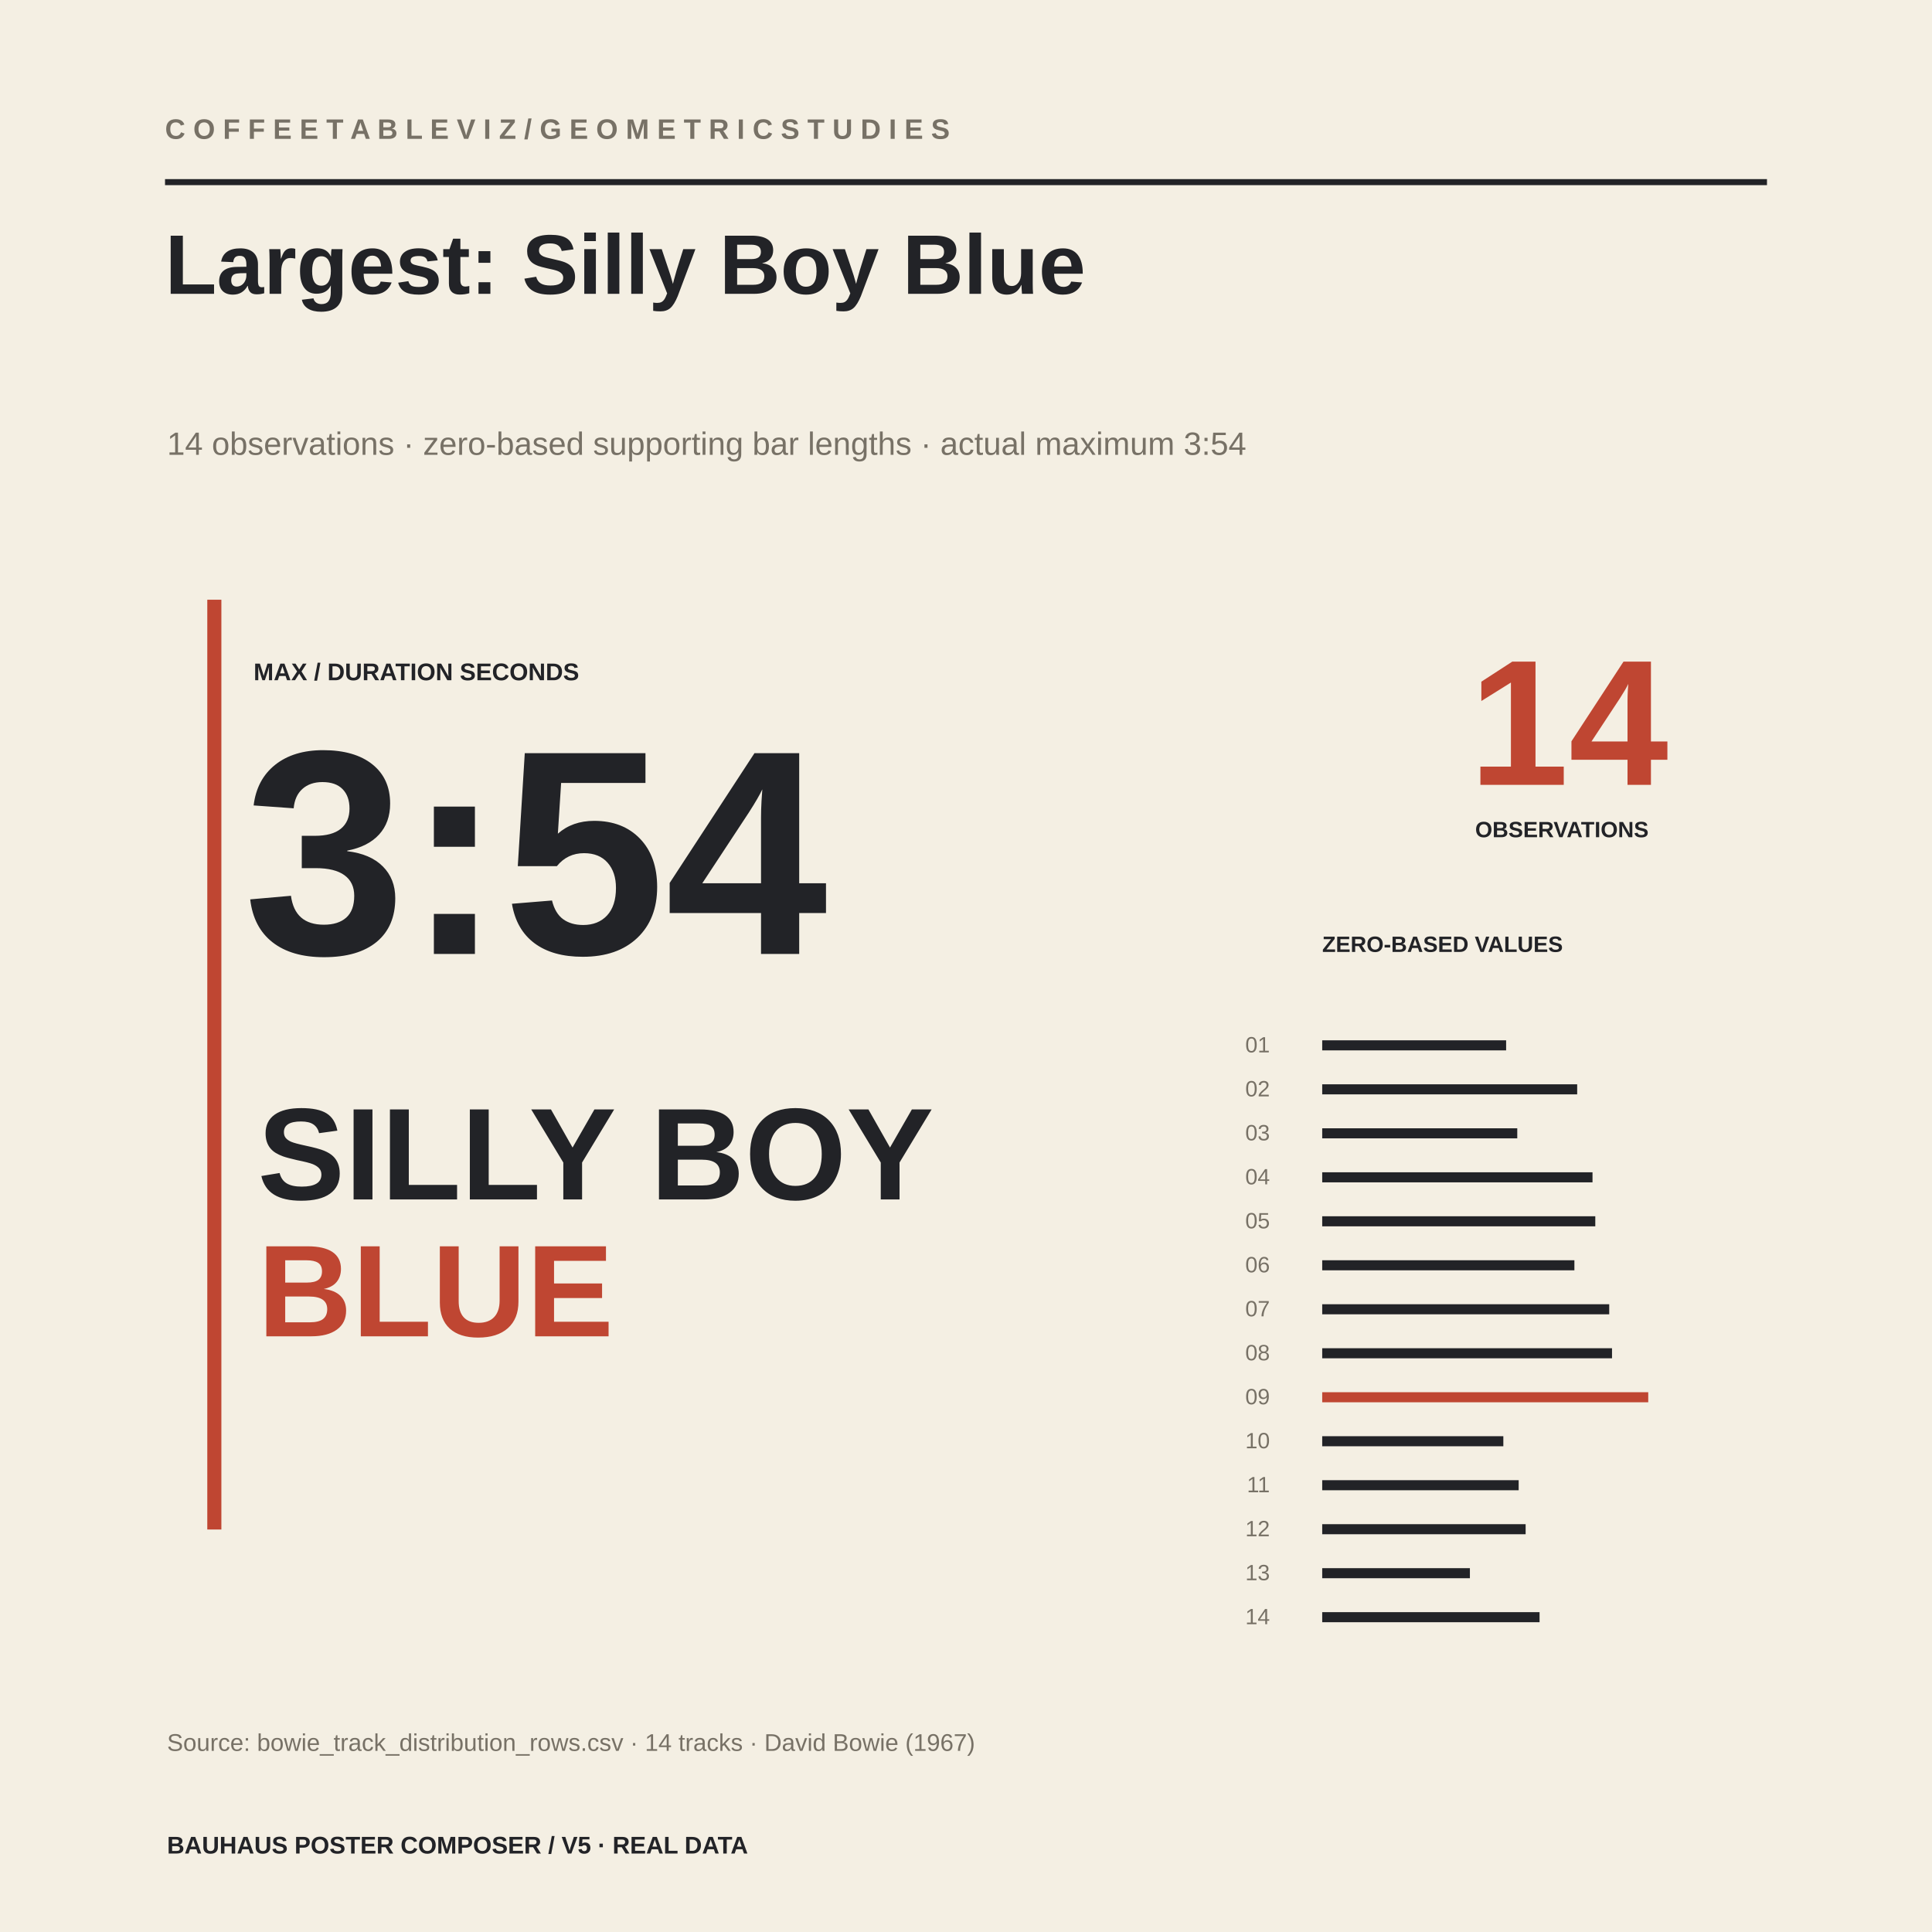
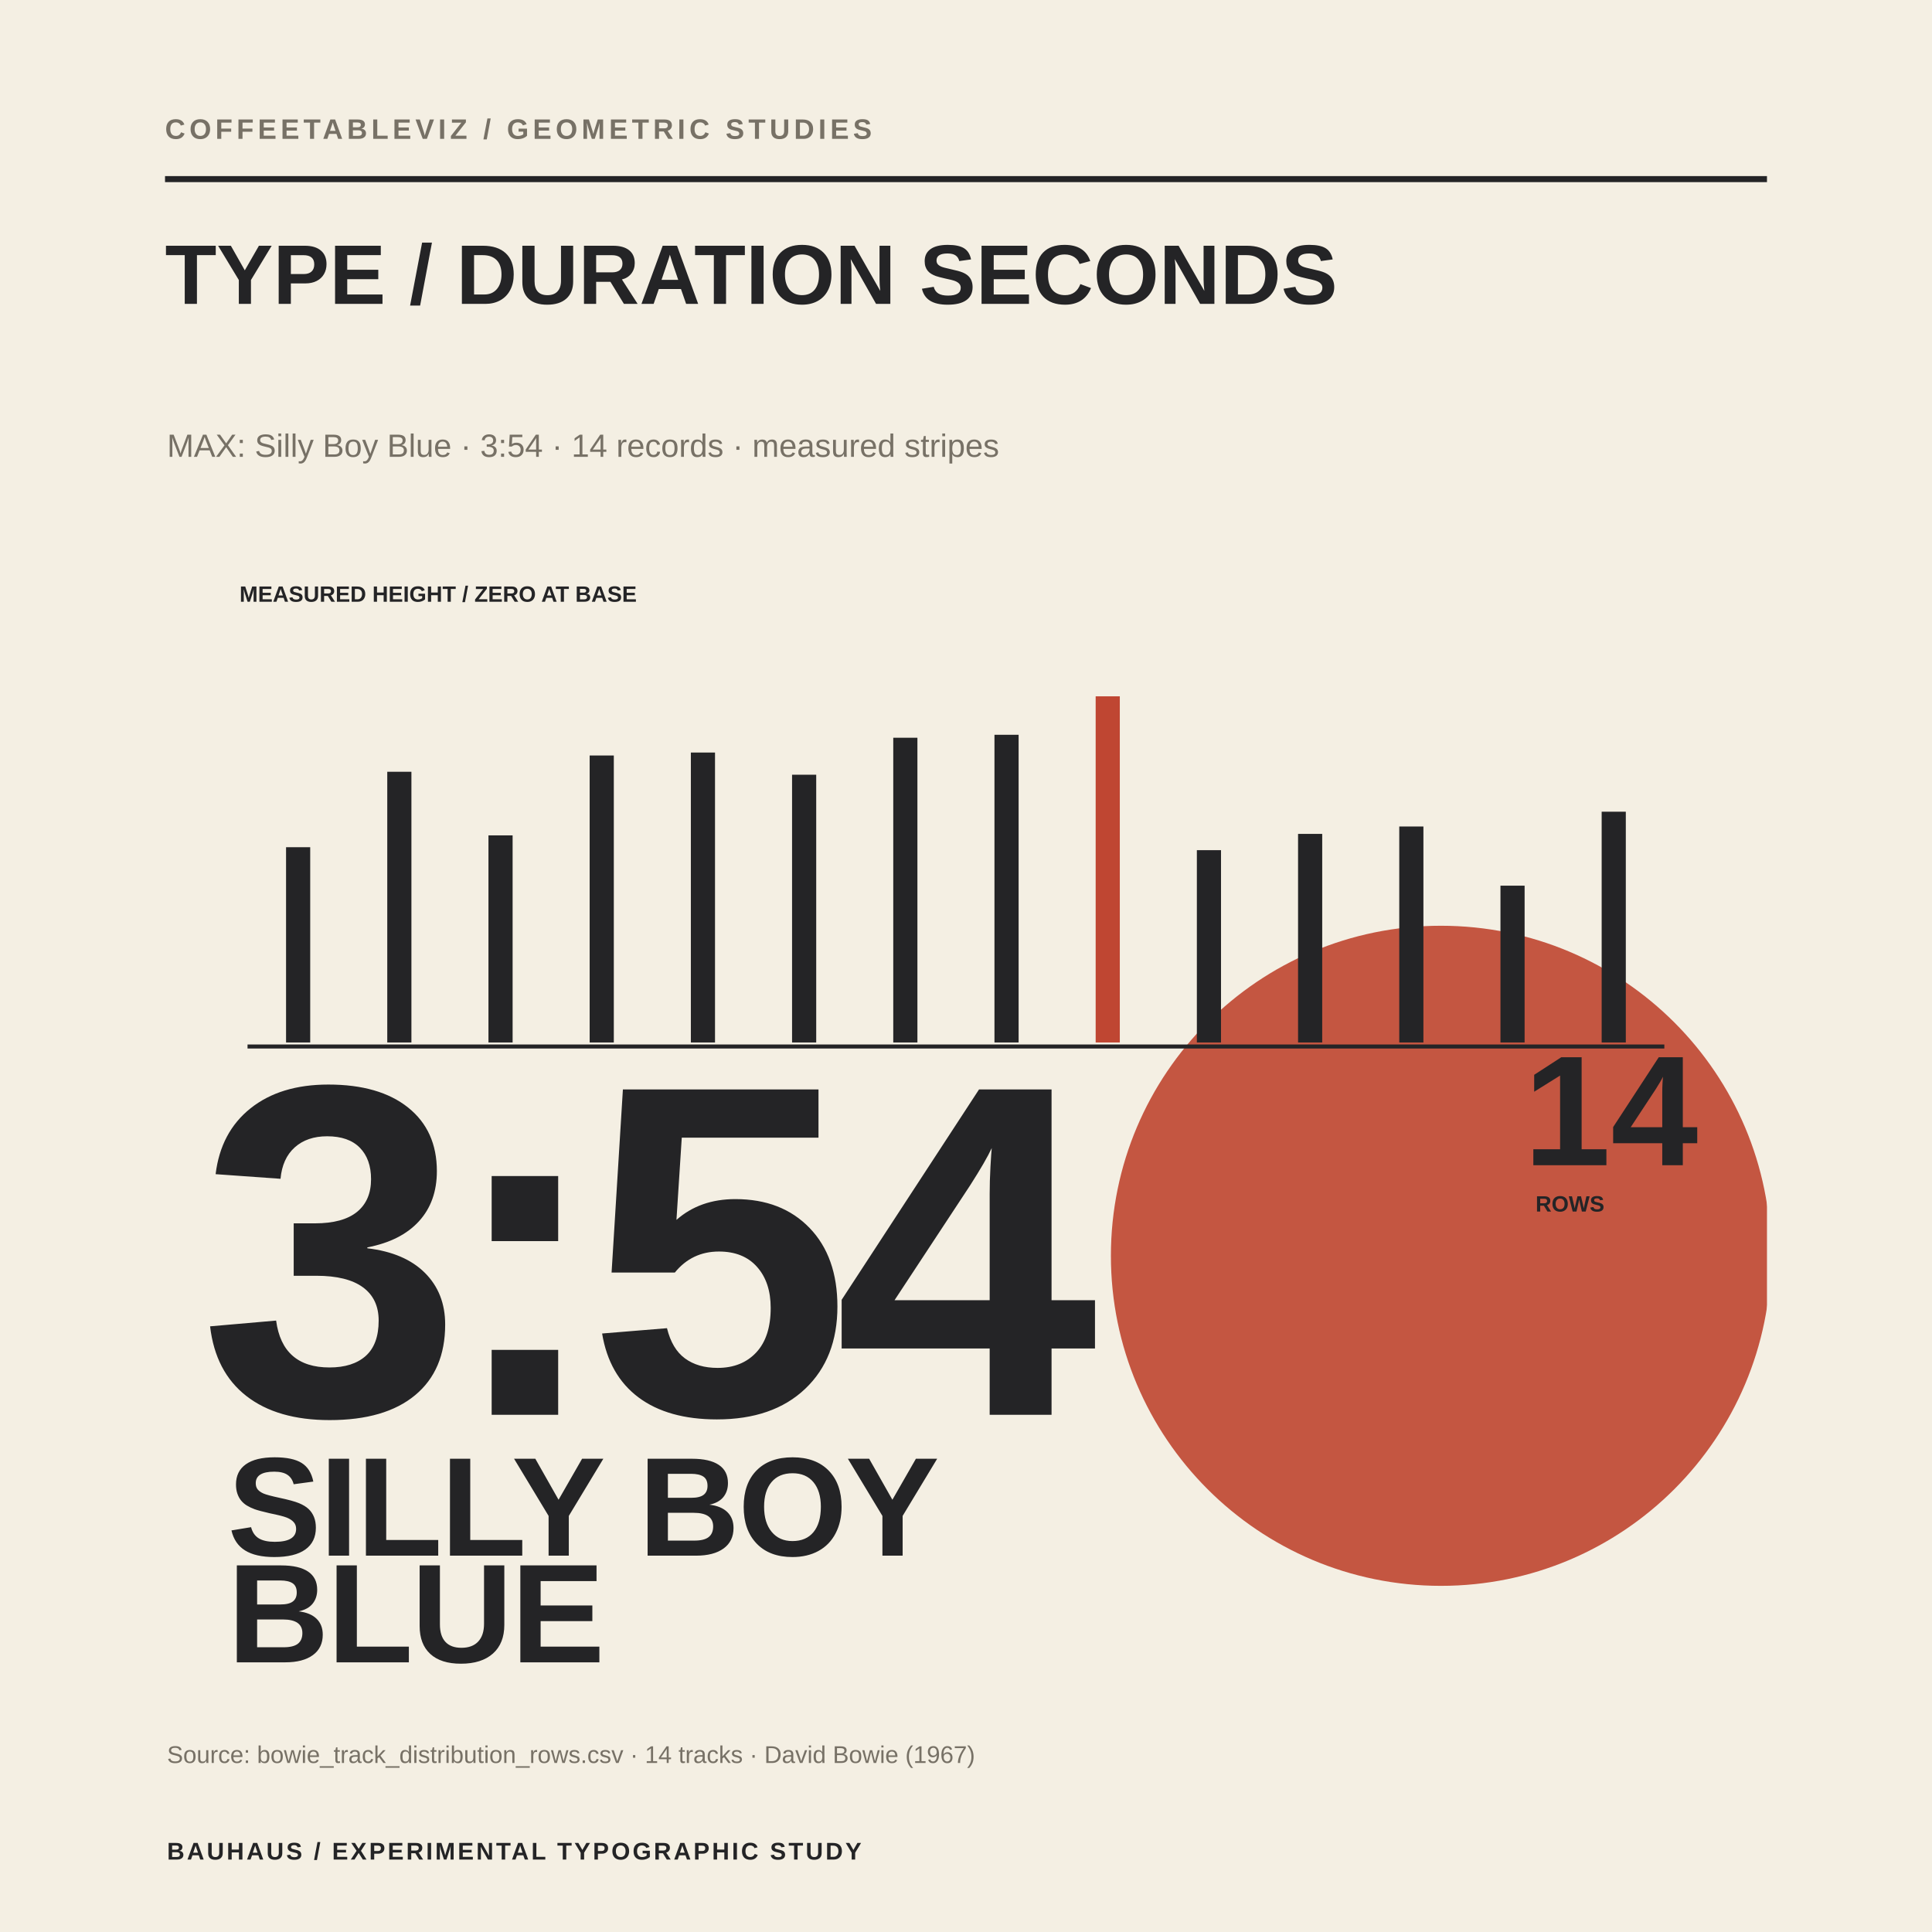
<svg xmlns="http://www.w3.org/2000/svg" width="960" height="960" viewBox="0 0 960 960">
-   <rect x="0.000" y="0.000" width="960.000" height="960.000" fill="#f4efe3" />
-   <text x="82.00" y="69.00" font-family="Arial,sans-serif" font-weight="700" font-size="14" fill="#777166">C O F F E E T A B L E V I Z / G E O M E T R I C S T U D I E S</text>
-   <rect x="82.000" y="89.000" width="796.000" height="3.000" fill="#222327" />
-   <text x="82.00" y="146.00" font-family="Arial,sans-serif" font-weight="700" font-size="42" fill="#222327">Largest: Silly Boy Blue</text>
-   <text x="83.00" y="226.00" font-family="Arial,sans-serif" font-weight="400" font-size="16" fill="#777166">14 observations · zero-based supporting bar lengths · actual maximum 3:54</text>
-   <text x="83.00" y="870.00" font-family="Arial,sans-serif" font-weight="400" font-size="12" fill="#777166">Source: bowie_track_distribution_rows.csv · 14 tracks · David Bowie (1967)</text>
-   <text x="83.00" y="921.00" font-family="Arial,sans-serif" font-weight="700" font-size="12" fill="#222327">BAUHAUS POSTER COMPOSER / V5  ·  REAL DATA</text>
-   <rect x="103.000" y="298.000" width="7.000" height="462.000" fill="#bf4632" />
-   <text x="126.00" y="338.00" font-family="Arial,sans-serif" font-weight="700" font-size="12" fill="#222327">MAX / DURATION SECONDS</text>
-   <text x="121.00" y="474.00" font-family="Arial,sans-serif" font-weight="700" font-size="145" fill="#222327">3:54</text>
-   <text x="128.00" y="596.00" font-family="Arial,sans-serif" font-weight="700" font-size="65" fill="#222327">SILLY BOY</text>
-   <text x="128.00" y="664.00" font-family="Arial,sans-serif" font-weight="700" font-size="65" fill="#bf4632">BLUE</text>
-   <text x="730.00" y="390.00" font-family="Arial,sans-serif" font-weight="700" font-size="89" fill="#bf4632">14</text>
-   <text x="733.00" y="416.00" font-family="Arial,sans-serif" font-weight="700" font-size="11" fill="#222327">OBSERVATIONS</text>
-   <text x="657.00" y="473.00" font-family="Arial,sans-serif" font-weight="700" font-size="11" fill="#222327">ZERO-BASED VALUES</text>
-   <rect x="657.000" y="516.929" width="91.385" height="5.000" fill="#222327" />
-   <text x="631.00" y="522.93" font-family="Arial,sans-serif" font-weight="400" font-size="11" fill="#777166" text-anchor="end">01</text>
-   <rect x="657.000" y="538.786" width="126.692" height="5.000" fill="#222327" />
-   <text x="631.00" y="544.79" font-family="Arial,sans-serif" font-weight="400" font-size="11" fill="#777166" text-anchor="end">02</text>
-   <rect x="657.000" y="560.643" width="96.923" height="5.000" fill="#222327" />
-   <text x="631.00" y="566.64" font-family="Arial,sans-serif" font-weight="400" font-size="11" fill="#777166" text-anchor="end">03</text>
-   <rect x="657.000" y="582.500" width="134.308" height="5.000" fill="#222327" />
-   <text x="631.00" y="588.50" font-family="Arial,sans-serif" font-weight="400" font-size="11" fill="#777166" text-anchor="end">04</text>
-   <rect x="657.000" y="604.357" width="135.692" height="5.000" fill="#222327" />
-   <text x="631.00" y="610.36" font-family="Arial,sans-serif" font-weight="400" font-size="11" fill="#777166" text-anchor="end">05</text>
-   <rect x="657.000" y="626.214" width="125.308" height="5.000" fill="#222327" />
-   <text x="631.00" y="632.21" font-family="Arial,sans-serif" font-weight="400" font-size="11" fill="#777166" text-anchor="end">06</text>
-   <rect x="657.000" y="648.071" width="142.615" height="5.000" fill="#222327" />
-   <text x="631.00" y="654.07" font-family="Arial,sans-serif" font-weight="400" font-size="11" fill="#777166" text-anchor="end">07</text>
-   <rect x="657.000" y="669.929" width="144.000" height="5.000" fill="#222327" />
-   <text x="631.00" y="675.93" font-family="Arial,sans-serif" font-weight="400" font-size="11" fill="#777166" text-anchor="end">08</text>
-   <rect x="657.000" y="691.786" width="162.000" height="5.000" fill="#bf4632" />
-   <text x="631.00" y="697.79" font-family="Arial,sans-serif" font-weight="400" font-size="11" fill="#777166" text-anchor="end">09</text>
-   <rect x="657.000" y="713.643" width="90.000" height="5.000" fill="#222327" />
-   <text x="631.00" y="719.64" font-family="Arial,sans-serif" font-weight="400" font-size="11" fill="#777166" text-anchor="end">10</text>
-   <rect x="657.000" y="735.500" width="97.615" height="5.000" fill="#222327" />
-   <text x="631.00" y="741.50" font-family="Arial,sans-serif" font-weight="400" font-size="11" fill="#777166" text-anchor="end">11</text>
-   <rect x="657.000" y="757.357" width="101.077" height="5.000" fill="#222327" />
-   <text x="631.00" y="763.36" font-family="Arial,sans-serif" font-weight="400" font-size="11" fill="#777166" text-anchor="end">12</text>
-   <rect x="657.000" y="779.214" width="73.385" height="5.000" fill="#222327" />
-   <text x="631.00" y="785.21" font-family="Arial,sans-serif" font-weight="400" font-size="11" fill="#777166" text-anchor="end">13</text>
-   <rect x="657.000" y="801.071" width="108.000" height="5.000" fill="#222327" />
-   <text x="631.00" y="807.07" font-family="Arial,sans-serif" font-weight="400" font-size="11" fill="#777166" text-anchor="end">14</text>
+   <rect width="960" height="960" fill="#f4efe3" />
+   <text x="82" y="69" font-family="Arial, sans-serif" font-size="14" fill="#777166" font-weight="700" letter-spacing="2">COFFEETABLEVIZ / GEOMETRIC STUDIES</text>
+   <path d="M82 89H878" stroke="#242426" stroke-width="3" />
+   <text x="82" y="151" font-family="Arial, sans-serif" font-size="42" fill="#242426" font-weight="900">TYPE / DURATION SECONDS</text>
+   <text x="83" y="227" font-family="Arial, sans-serif" font-size="16" fill="#777166" font-weight="400">MAX: Silly Boy Blue · 3:54 · 14 records · measured stripes</text>
+   <defs>
+     <clipPath id="art">
+       <rect x="82" y="285" width="796" height="550" />
+     </clipPath>
+   </defs>
+   <g clip-path="url(#art)">
+     <circle cx="716" cy="624" r="164" fill="#bf4632" opacity=".91" />
+     <text x="119" y="299" font-family="Arial, sans-serif" font-size="11" fill="#242426" font-weight="900">MEASURED HEIGHT / ZERO AT BASE</text>
+     <rect x="142.143" y="420.974" width="12" height="97.026" fill="#242426" />
+     <rect x="192.429" y="383.487" width="12" height="134.513" fill="#242426" />
+     <rect x="242.714" y="415.094" width="12" height="102.906" fill="#242426" />
+     <rect x="293.000" y="375.402" width="12" height="142.598" fill="#242426" />
+     <rect x="343.286" y="373.932" width="12" height="144.068" fill="#242426" />
+     <rect x="393.571" y="384.957" width="12" height="133.043" fill="#242426" />
+     <rect x="443.857" y="366.581" width="12" height="151.419" fill="#242426" />
+     <rect x="494.143" y="365.111" width="12" height="152.889" fill="#242426" />
+     <rect x="544.429" y="346.000" width="12" height="172.000" fill="#bf4632" />
+     <rect x="594.714" y="422.444" width="12" height="95.556" fill="#242426" />
+     <rect x="645.000" y="414.359" width="12" height="103.641" fill="#242426" />
+     <rect x="695.286" y="410.684" width="12" height="107.316" fill="#242426" />
+     <rect x="745.571" y="440.085" width="12" height="77.915" fill="#242426" />
+     <rect x="795.857" y="403.333" width="12" height="114.667" fill="#242426" />
+     <path d="M123 520H827" stroke="#242426" stroke-width="2" />
+     <text x="757" y="579" font-family="Arial, sans-serif" font-size="78" fill="#242426" font-weight="900">14</text>
+     <text x="763" y="602" font-family="Arial, sans-serif" font-size="11" fill="#242426" font-weight="900">ROWS</text>
+     <text x="99" y="703" font-family="Arial, sans-serif" font-size="235" fill="#242426" font-weight="900" letter-spacing="-8">3:54</text>
+     <text x="113" y="773" font-family="Arial, sans-serif" font-size="70" fill="#242426" font-weight="900" letter-spacing="-1">SILLY BOY</text>
+     <text x="113" y="826" font-family="Arial, sans-serif" font-size="70" fill="#242426" font-weight="900" letter-spacing="-1">BLUE</text>
+   </g>
+   <text x="83" y="876" font-family="Arial, sans-serif" font-size="12" fill="#777166" font-weight="400">Source: bowie_track_distribution_rows.csv · 14 tracks · David Bowie (1967)</text>
+   <text x="83" y="924" font-family="Arial, sans-serif" font-size="12" fill="#242426" font-weight="700" letter-spacing="1.2">BAUHAUS / EXPERIMENTAL TYPOGRAPHIC STUDY</text>
</svg>
